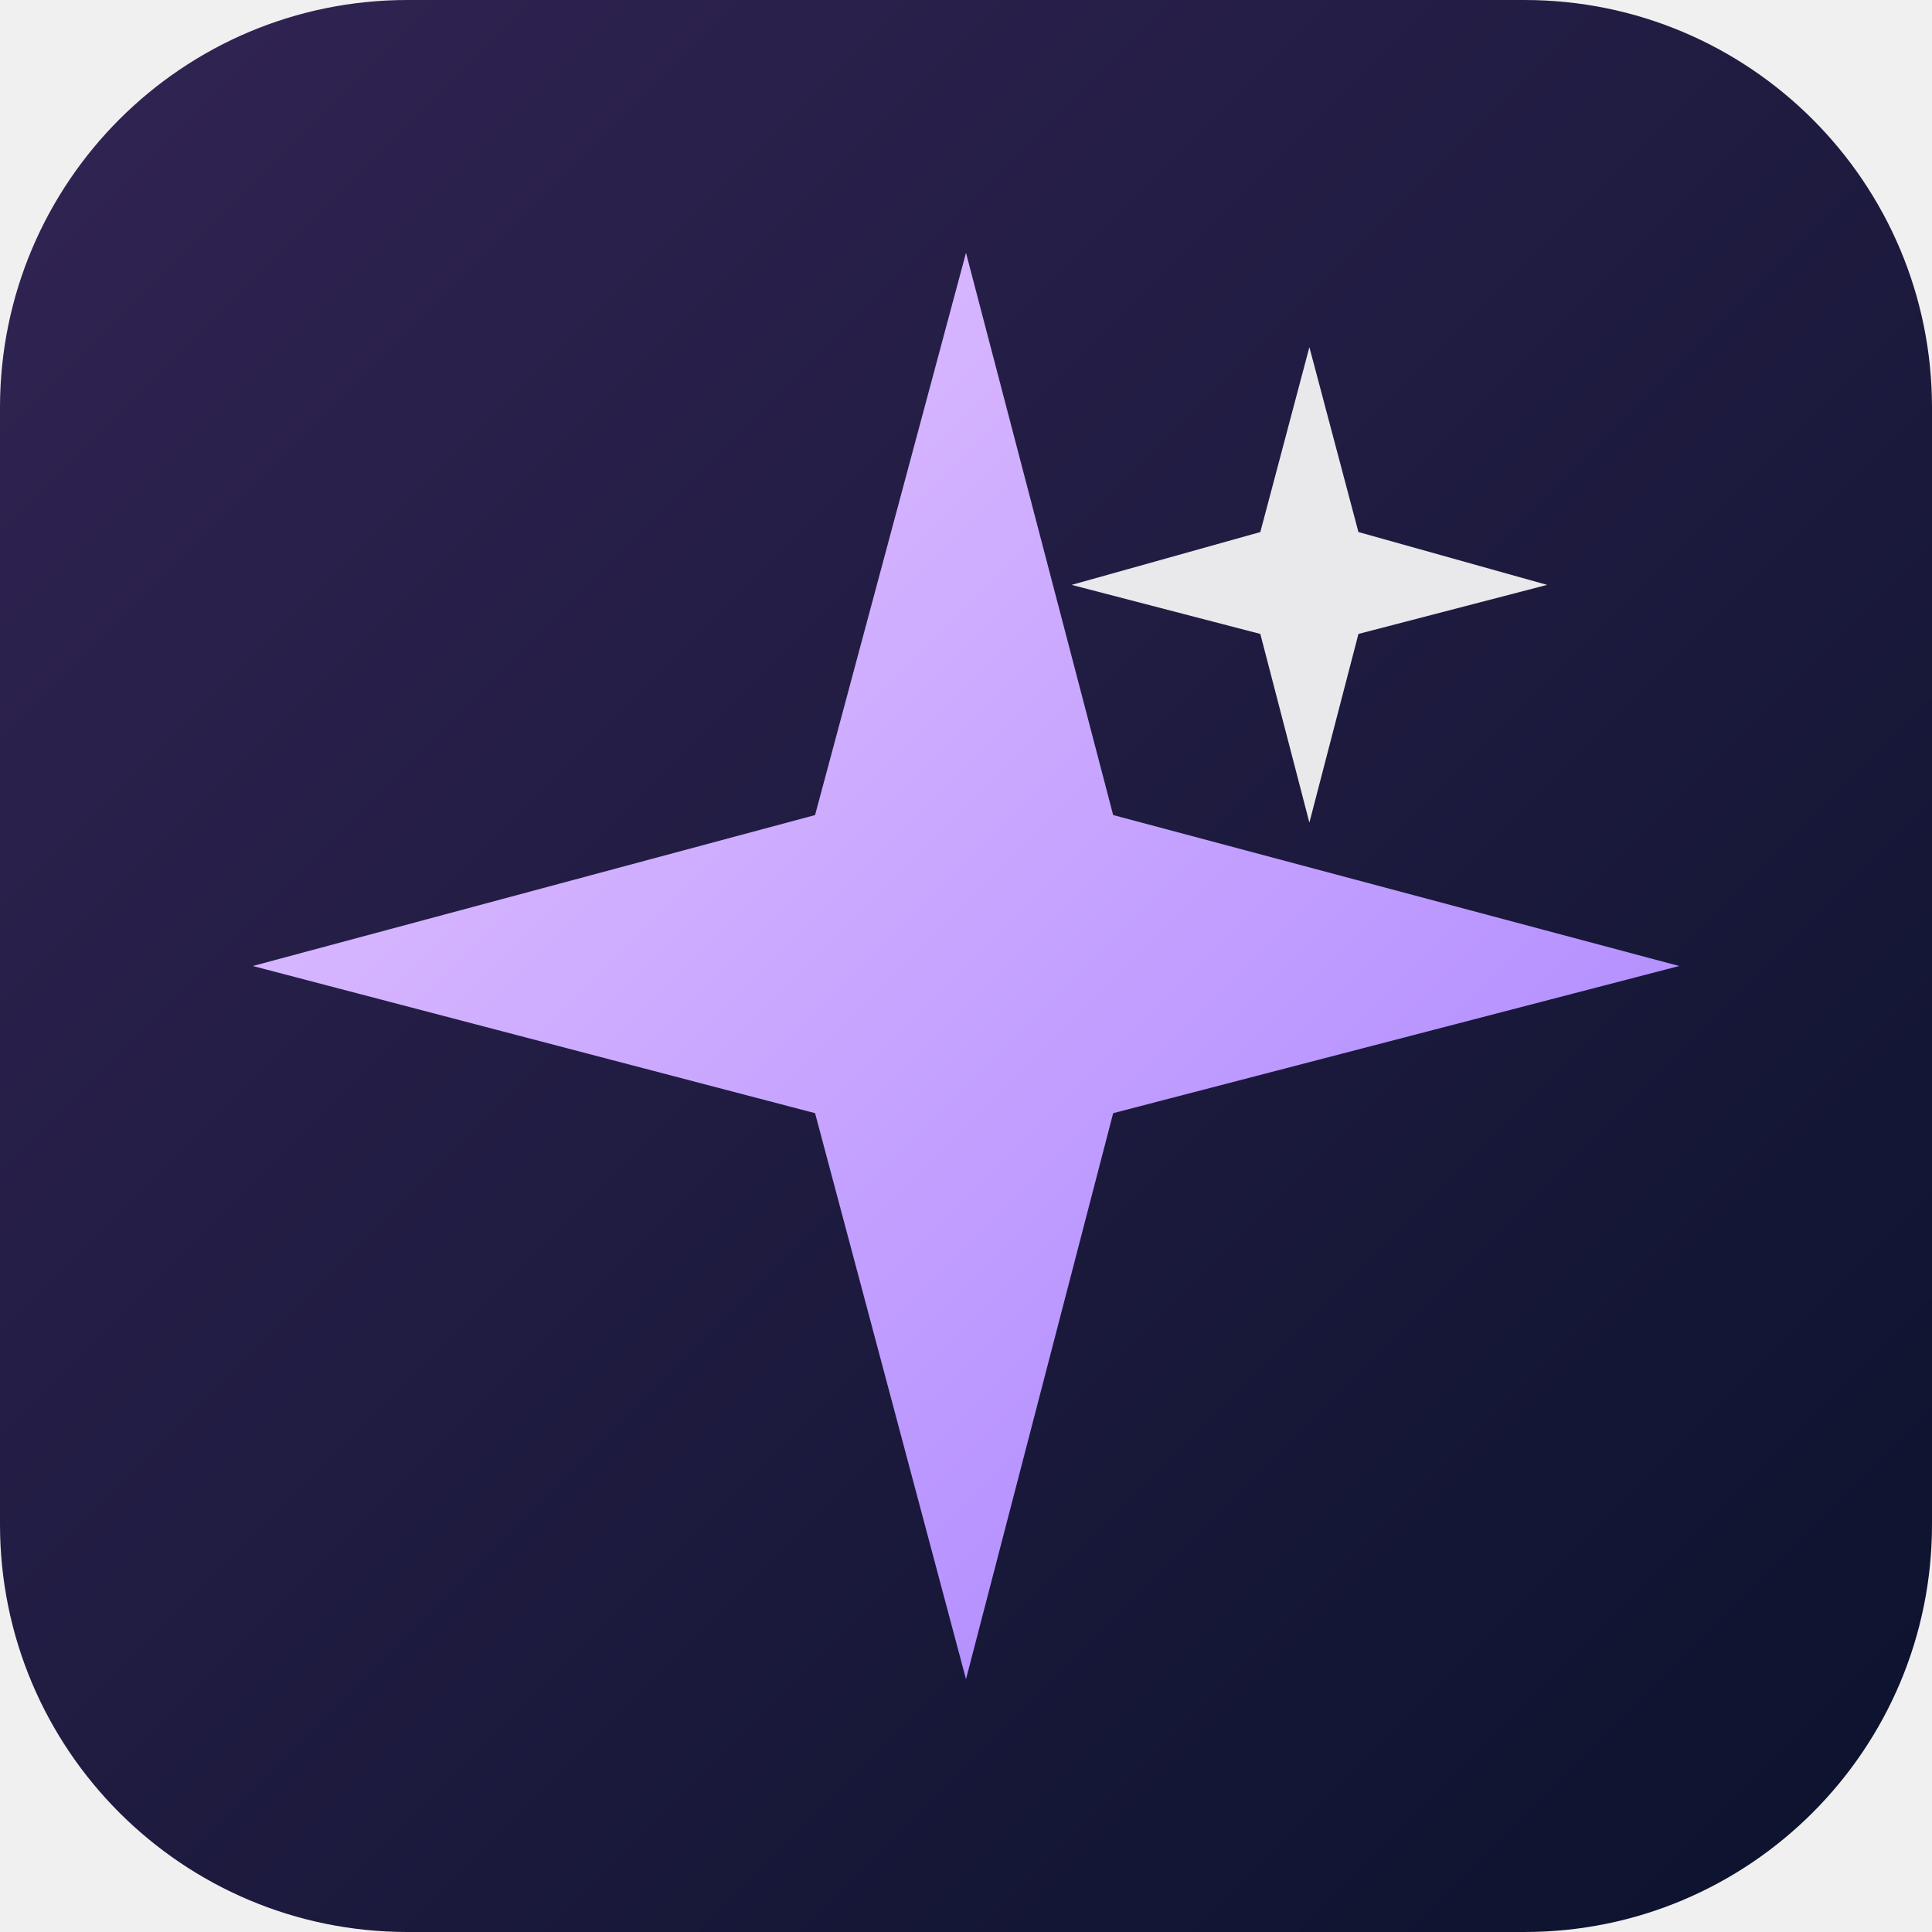
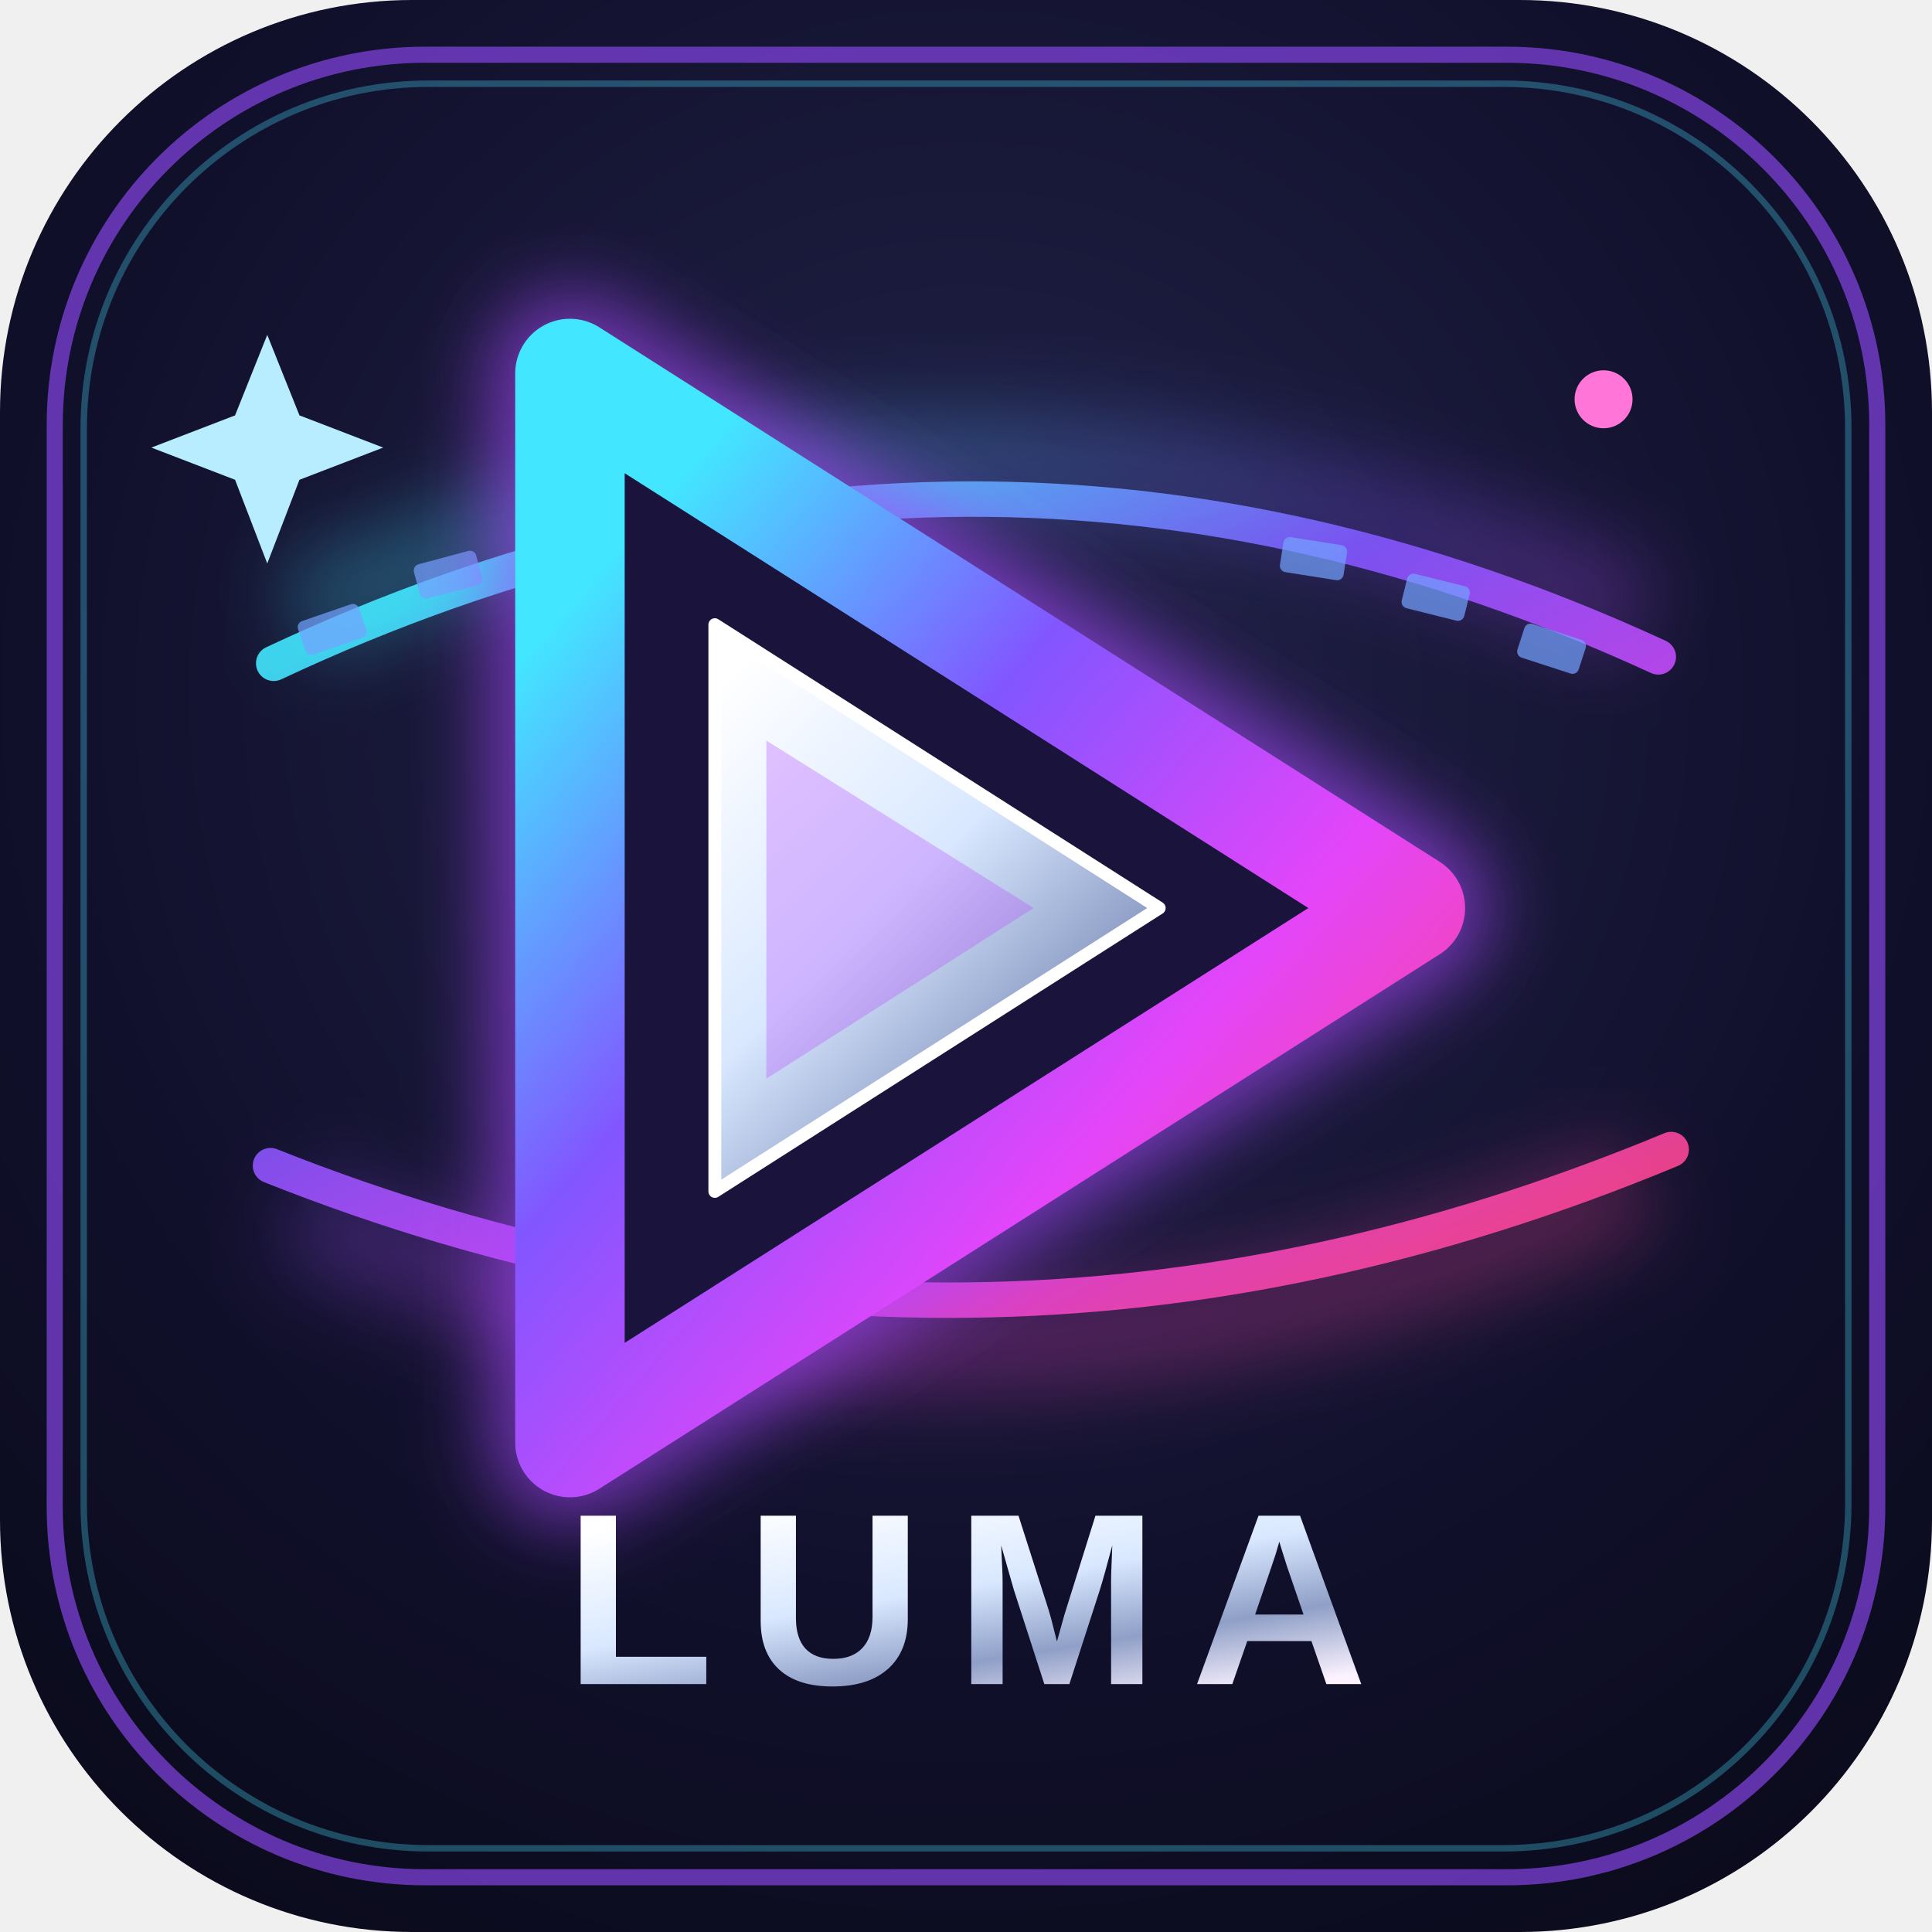
- <svg xmlns="http://www.w3.org/2000/svg" width="512" height="512" viewBox="0 0 512 512">
+ <svg xmlns="http://www.w3.org/2000/svg" viewBox="0 0 600 600" role="img" aria-label="Luma Media Center">
  <defs>
-     <linearGradient id="g" x1="0" y1="0" x2="1" y2="1">
-       <stop stop-color="#322454" />
-       <stop offset="1" stop-color="#0b122c" />
+     <linearGradient id="spectrum" x1=".15" y1=".08" x2=".92" y2=".94">
+       <stop stop-color="#42e7ff" />
+       <stop offset=".35" stop-color="#8256ff" />
+       <stop offset=".68" stop-color="#e345fa" />
+       <stop offset="1" stop-color="#ff468d" />
    </linearGradient>
-     <linearGradient id="p" x1="0" y1="0" x2="1" y2="1">
-       <stop stop-color="#e7c7ff" />
-       <stop offset="1" stop-color="#a580ff" />
+     <linearGradient id="metal" x1=".15" y1="0" x2=".9" y2="1">
+       <stop stop-color="#ffffff" />
+       <stop offset=".43" stop-color="#d9e8ff" />
+       <stop offset=".72" stop-color="#8f9fc7" />
+       <stop offset="1" stop-color="#fcf3ff" />
    </linearGradient>
+     <radialGradient id="back" cx=".5" cy=".36" r=".85">
+       <stop stop-color="#22234a" />
+       <stop offset=".55" stop-color="#11102c" />
+       <stop offset="1" stop-color="#080915" />
+     </radialGradient>
+     <filter id="halo" x="-60%" y="-60%" width="220%" height="220%">
+       <feGaussianBlur stdDeviation="12" />
+     </filter>
  </defs>
-   <rect width="512" height="512" rx="108" fill="url(#g)" />
-   <path fill="url(#p)" d="m256 67 39 149 150 40-150 39-39 150-40-150-149-39 149-40z" />
-   <path fill="#fff" opacity=".9" d="m347 92 13 49 50 14-50 13-13 50-13-50-50-13 50-14z" />
+   <rect width="600" height="600" rx="128" fill="url(#back)" />
+   <rect x="17" y="17" width="566" height="566" rx="115" fill="none" stroke="#8e48f4" stroke-width="5" opacity=".65" />
+   <rect x="26" y="26" width="548" height="548" rx="107" fill="none" stroke="#4be4ff" stroke-width="2" opacity=".3" />
+   <path d="M92 192 Q300 96 509 192 M92 377 Q300 462 509 367" fill="none" stroke="url(#spectrum)" stroke-width="31" opacity=".28" filter="url(#halo)" />
+   <path d="M85 206 Q300 105 515 204 M84 362 Q300 448 519 357" fill="none" stroke="url(#spectrum)" stroke-width="11" stroke-linecap="round" opacity=".9" />
+   <g fill="#74a3ff" opacity=".7">
+     <rect x="93" y="190" width="20" height="11" rx="2" transform="rotate(-19 103 195)" />
+     <rect x="129" y="173" width="20" height="11" rx="2" transform="rotate(-15 139 178)" />
+     <rect x="168" y="160" width="20" height="11" rx="2" transform="rotate(-8 178 165)" />
+     <rect x="398" y="168" width="20" height="11" rx="2" transform="rotate(9 408 173)" />
+     <rect x="436" y="180" width="20" height="11" rx="2" transform="rotate(14 446 185)" />
+     <rect x="472" y="196" width="20" height="11" rx="2" transform="rotate(18 482 201)" />
+   </g>
+   <path d="M177 116 L438 282 L177 448 Z" fill="none" stroke="#a948ff" stroke-width="49" stroke-linejoin="round" opacity=".65" filter="url(#halo)" />
+   <path d="M177 116 L438 282 L177 448 Z" fill="#1a143d" stroke="url(#spectrum)" stroke-width="34" stroke-linejoin="round" />
+   <path d="M222 194 L360 282 L222 370 Z" fill="url(#metal)" stroke="#ffffff" stroke-width="4" stroke-linejoin="round" />
+   <path d="M238 230 V335 L321 282 Z" fill="#b856ff" opacity=".35" />
+   <path d="M83 104 l10 25 26 10 -26 10 -10 26 -10 -26 -26 -10 26 -10z" fill="#b8ecff" />
+   <circle cx="498" cy="124" r="9" fill="#ff76d8" />
+   <text x="300" y="523" fill="url(#metal)" font-size="76" font-weight="900" letter-spacing="10" text-anchor="middle" font-family="Arial,Helvetica,sans-serif">LUMA</text>
+   <path d="M170 541 H430" stroke="url(#spectrum)" stroke-width="4" opacity=".85" />
</svg>
